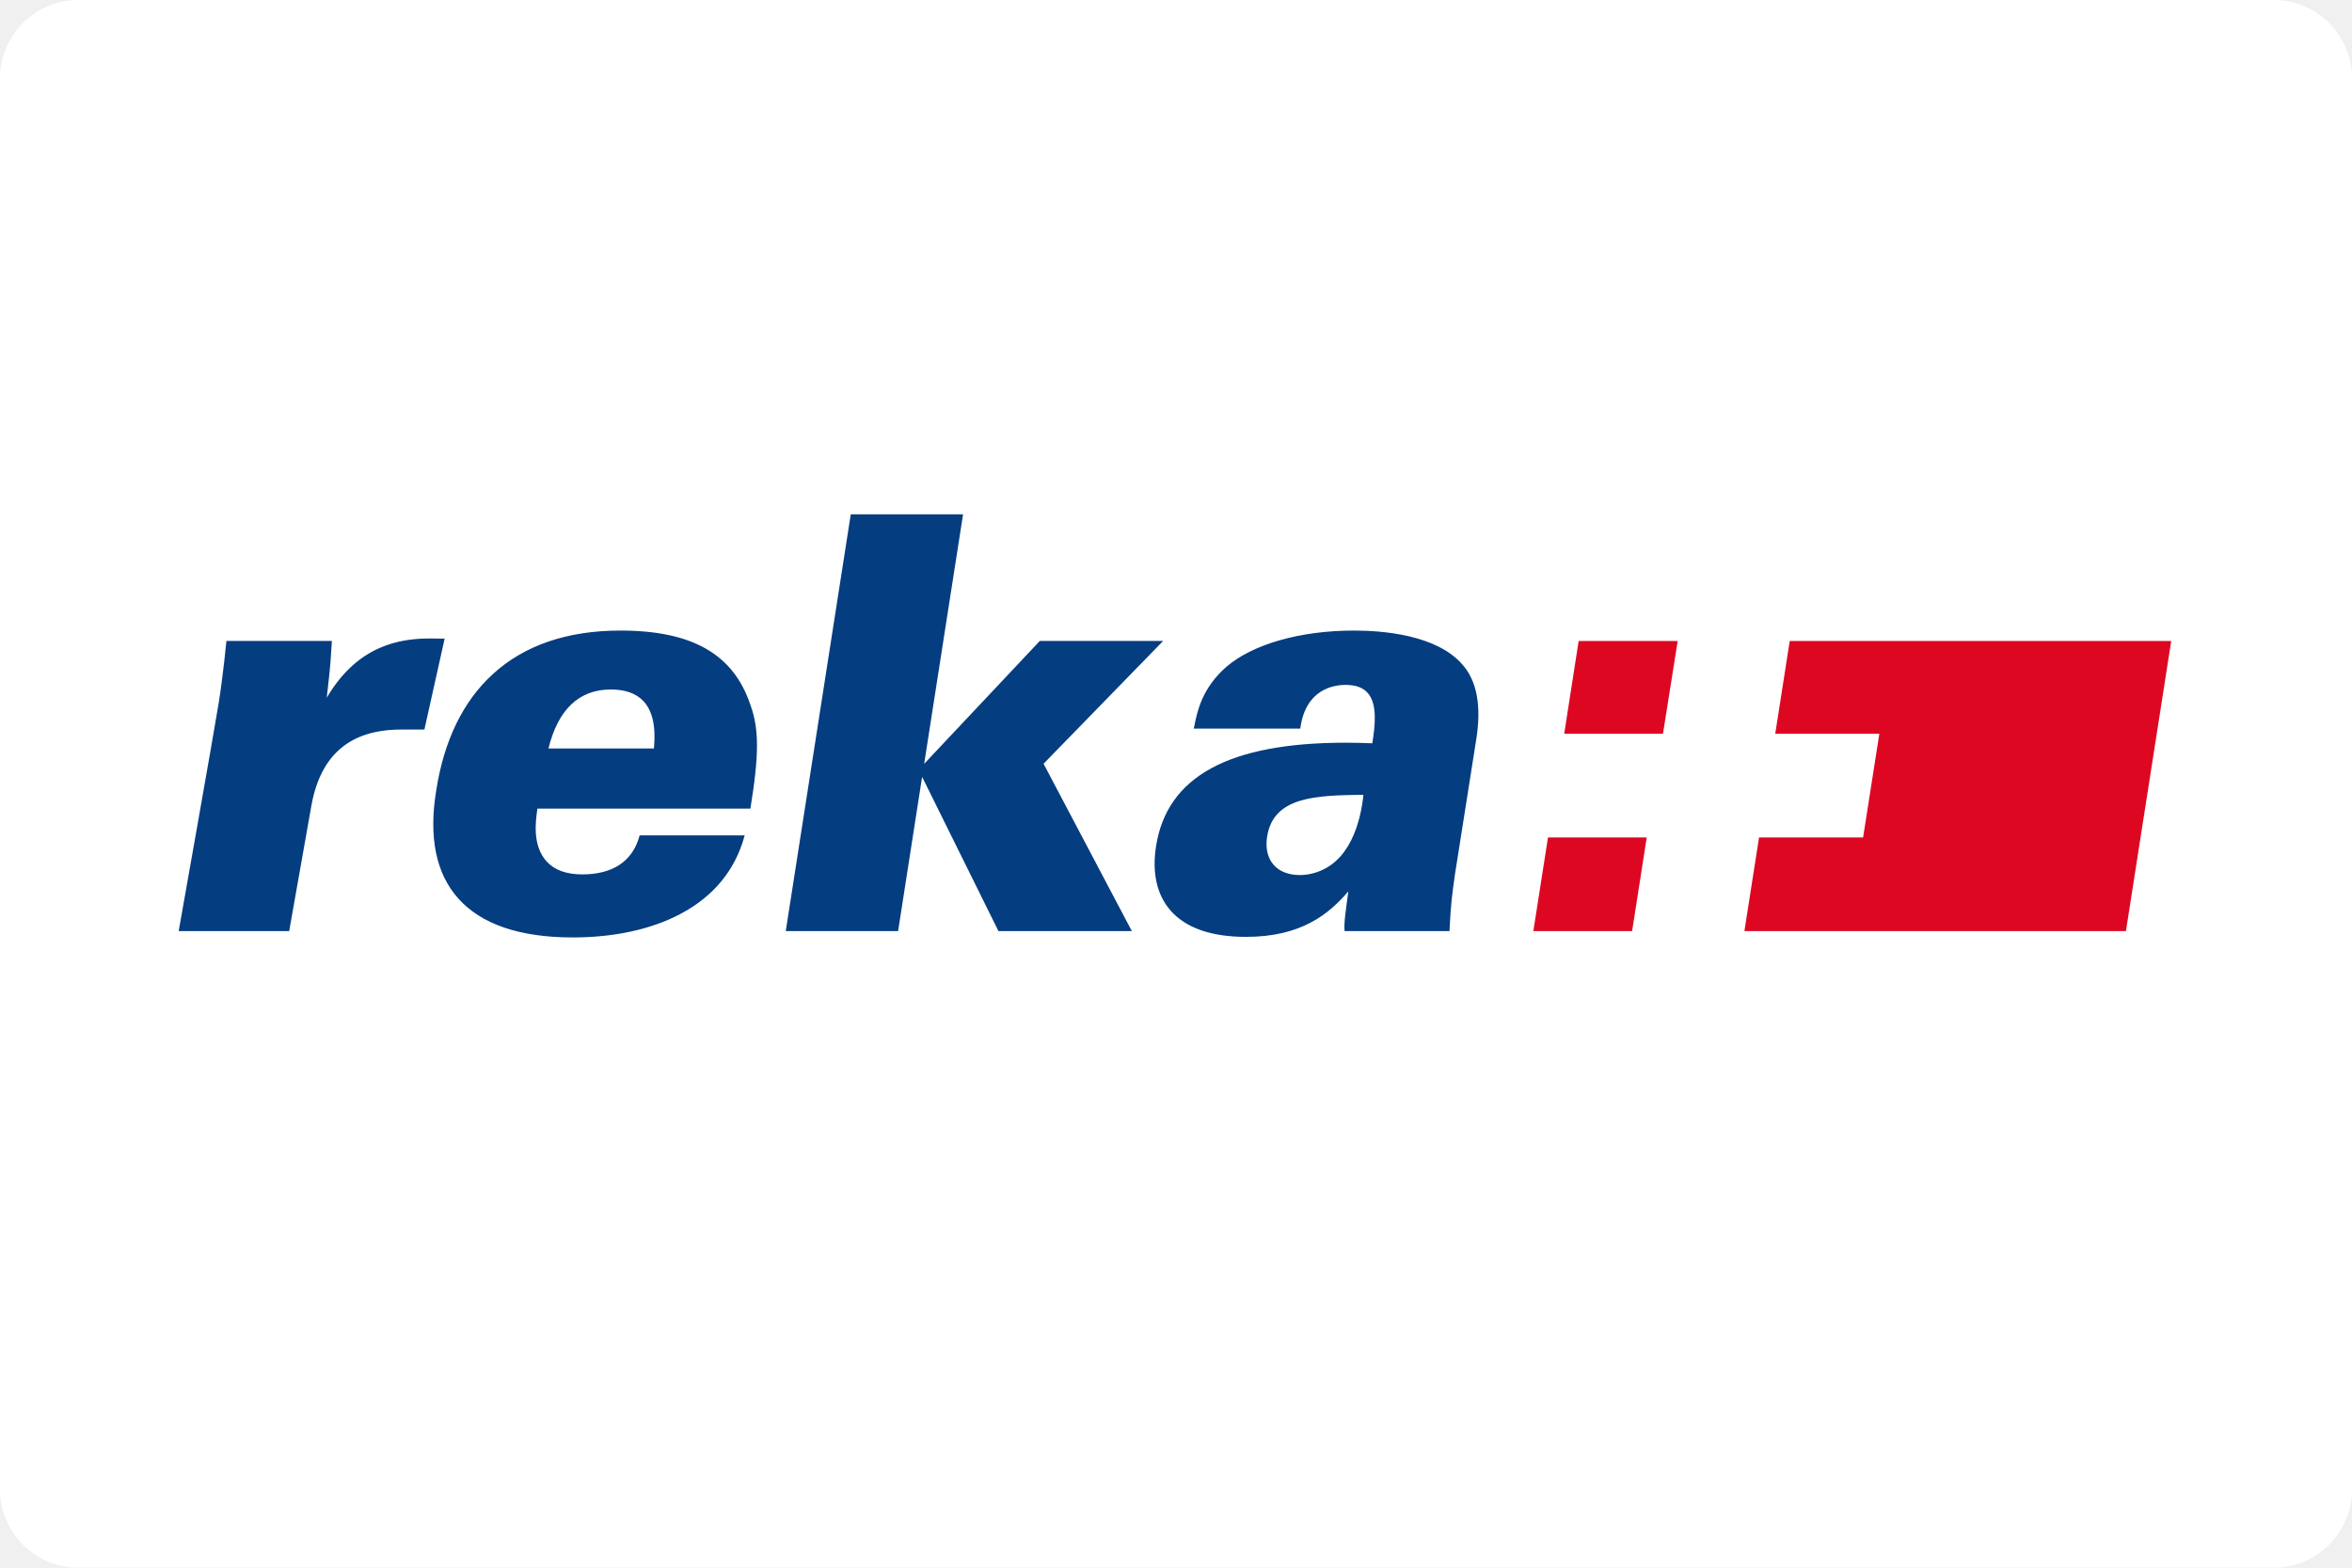
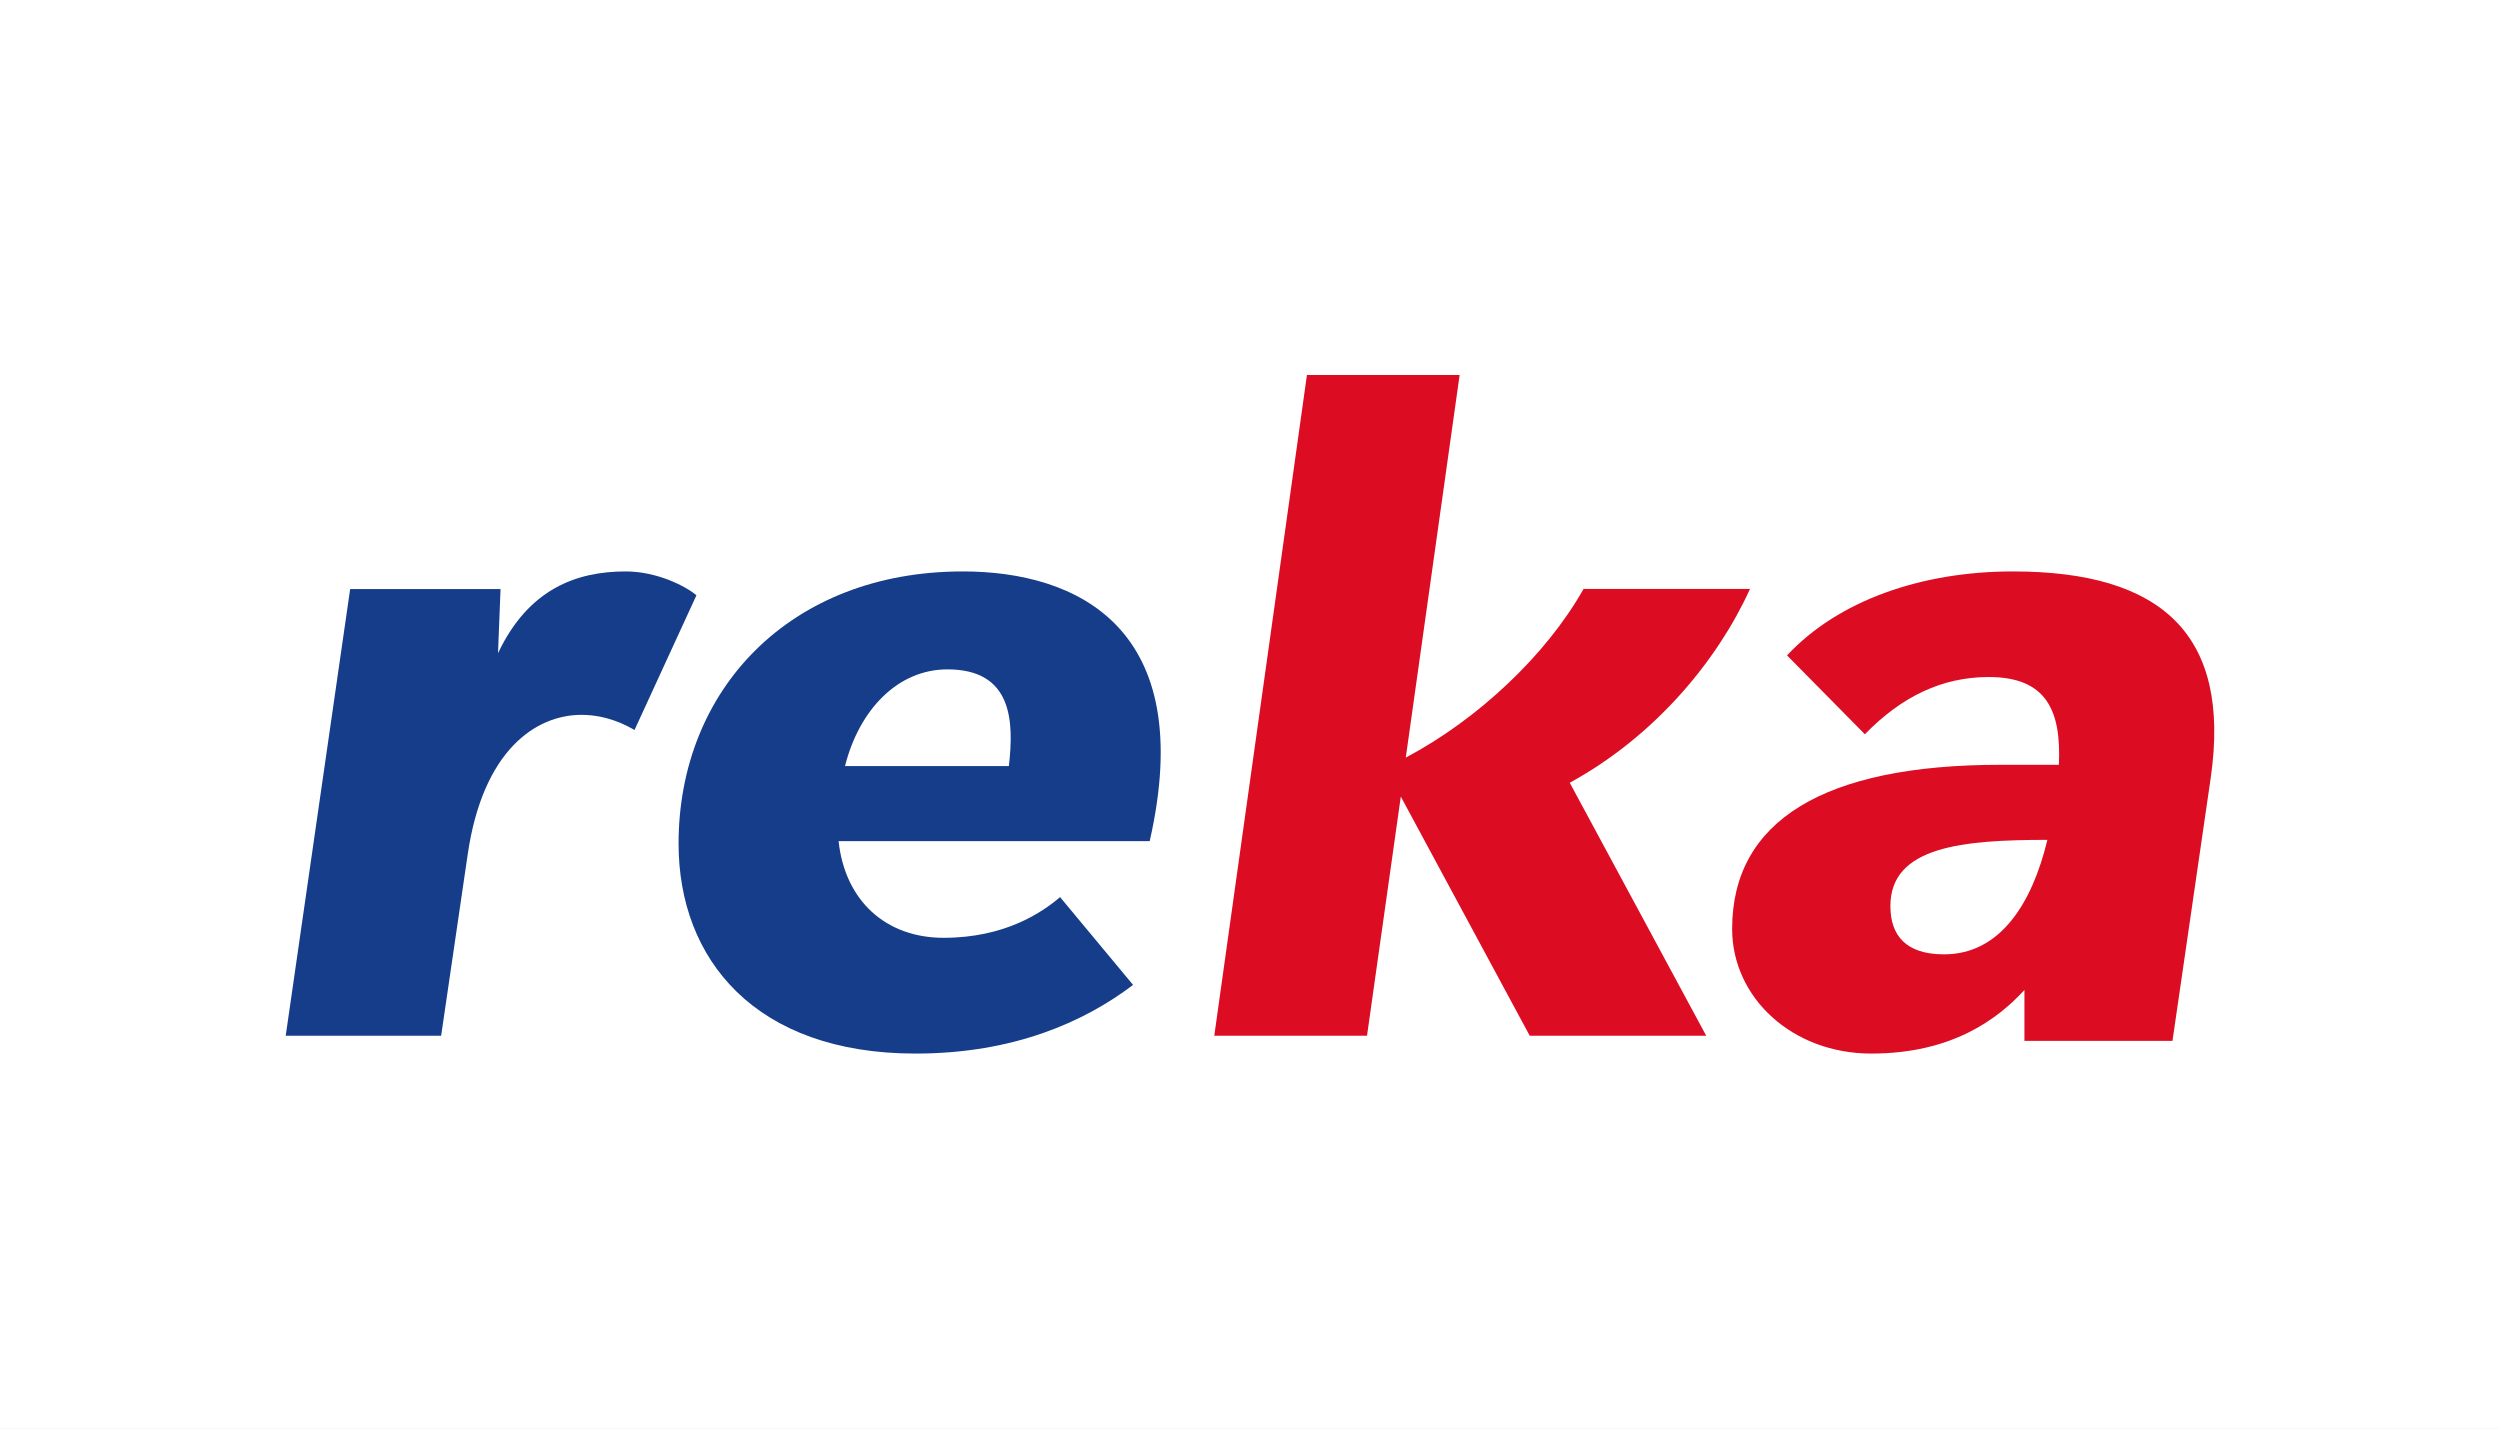
- <svg xmlns="http://www.w3.org/2000/svg" width="120px" height="80px" viewBox="0 0 120 80" version="1.1">
-   <defs />
-   <g id="assets-various" stroke="none" stroke-width="1" fill="none" fill-rule="evenodd">
-     <g id="Artboard-2" transform="translate(-36, -1286)">
-       <g id="reka" transform="translate(36, 1286)">
-         <rect id="Rectangle-11" fill="#FFFFFF" x="0" y="0" width="120" height="80" rx="4" />
-         <path d="M59.286,32.768 L59.346,32.706 L53.054,32.706 L47.151,38.979 L49.136,26.248 L43.406,26.248 L40.096,47.472 L40.09,47.515 L45.821,47.515 L47.047,39.644 L50.931,47.493 L50.941,47.515 L57.747,47.515 L53.243,38.974 L59.286,32.768 L59.286,32.768 Z M32.821,35.77 C32.45,35.382 31.894,35.185 31.166,35.185 C29.546,35.185 28.475,36.198 27.982,38.196 L33.364,38.196 C33.408,37.66 33.493,36.474 32.821,35.77 L32.821,35.77 Z M38.282,35.962 C38.732,37.181 38.734,38.512 38.29,41.233 L38.285,41.263 L27.418,41.263 L27.412,41.313 C27.332,41.905 27.144,43.143 27.895,43.967 C28.292,44.401 28.902,44.621 29.708,44.621 C31.201,44.621 32.265,44 32.628,42.654 L32.634,42.629 L37.995,42.629 L37.981,42.676 C37.501,44.419 36.394,45.758 34.691,46.652 C33.218,47.428 31.326,47.838 29.224,47.838 C26.518,47.838 24.55,47.166 23.372,45.84 C22.241,44.567 21.865,42.715 22.256,40.339 C22.652,37.79 23.623,35.793 25.141,34.403 C26.754,32.927 28.945,32.178 31.653,32.178 C35.312,32.178 37.419,33.381 38.282,35.962 L38.282,35.962 Z M69.562,40.559 C67.193,40.588 64.963,40.627 64.648,42.701 C64.556,43.275 64.674,43.785 64.981,44.133 C65.278,44.475 65.747,44.655 66.334,44.655 C66.689,44.655 67.913,44.554 68.721,43.261 C69.338,42.293 69.513,41.078 69.562,40.559 L69.562,40.559 Z M75.308,37.799 L74.225,44.669 C74.081,45.715 74.024,46.079 73.955,47.48 L73.955,47.515 L68.6,47.515 L68.598,47.479 C68.569,46.998 68.674,46.414 68.793,45.485 C67.797,46.651 66.386,47.809 63.574,47.809 C61.802,47.809 60.506,47.357 59.722,46.465 C59.025,45.671 58.769,44.537 58.982,43.186 C59.535,39.63 62.697,37.901 68.648,37.901 C69.086,37.901 69.546,37.911 70.015,37.931 C70.173,36.968 70.266,35.918 69.788,35.369 C69.543,35.087 69.17,34.951 68.648,34.951 C68.046,34.951 66.616,35.164 66.345,37.152 L66.34,37.182 L60.907,37.182 L60.94,37.025 C61.082,36.315 61.321,35.127 62.561,34.036 C63.907,32.872 66.345,32.178 69.08,32.178 C70.578,32.178 73.285,32.4 74.596,33.894 C75.36,34.735 75.599,36.048 75.308,37.799 L75.308,37.799 Z M22.686,32.59 L21.653,37.23 L20.463,37.23 C17.916,37.23 16.376,38.465 15.893,41.076 L14.754,47.515 L9.116,47.515 L9.124,47.472 C9.124,47.472 10.932,37.288 11.158,35.876 C11.383,34.464 11.553,32.706 11.553,32.706 L16.933,32.706 C16.933,32.706 16.905,33.176 16.863,33.764 C16.822,34.33 16.669,35.61 16.669,35.61 C18.257,32.9 20.437,32.582 21.95,32.582 C22.113,32.582 22.264,32.585 22.399,32.588 L22.686,32.59 L22.686,32.59 Z" id="Fill-1" fill="#043D80" />
-         <path d="M79.807,37.442 L84.846,37.442 L85.596,32.711 L80.543,32.711 L79.807,37.442" id="Fill-2" fill="#DE0722" />
-         <path d="M110.777,32.711 L91.312,32.711 L90.574,37.442 L95.885,37.442 L95.056,42.735 L89.747,42.735 L89,47.514 L108.466,47.514 L110.777,32.711" id="Fill-3" fill="#DE0722" />
-         <path d="M78.232,47.514 L83.271,47.514 L84.017,42.735 L78.979,42.735 L78.232,47.514" id="Fill-4" fill="#DE0722" />
-       </g>
+ <svg xmlns="http://www.w3.org/2000/svg" width="140px" height="80px" viewBox="0 0 140 80" version="1.1" style="background: #FFFFFF;">
+   <g id="im/logo-pay/reka" stroke="none" stroke-width="1" fill="none" fill-rule="evenodd">
+     <rect fill="#FFFFFF" x="0" y="0" width="140" height="80" />
+     <g id="Group-9" transform="translate(16, 21)">
+       <path d="M19.037,11 C16.277,11 13.588,11.986 11.889,15.58 L12.03,11.986 L3.609,11.986 L0,37 L8.704,37 L10.19,26.855 C11.04,21.006 14.012,19.032 16.56,19.032 C17.975,19.032 19.037,19.596 19.533,19.879 L23,12.338 C22.434,11.845 20.807,11 19.037,11" id="Fill-1" fill="#153D8A" />
+       <path d="M69.664,37 L79.547,37 L71.906,22.834 C76.674,20.226 80.177,15.997 82,11.98 L72.679,11.98 C70.575,15.716 66.719,19.311 62.724,21.425 L65.739,0 L57.188,0 L52,37 L60.553,37 L62.445,23.609 L69.664,37 Z" id="Fill-3" fill="#DC0C23" />
+       <path d="M37.916,11 C28.237,11 22,17.625 22,26.245 C22,32.728 26.301,38 35.263,38 C40.783,38 44.726,36.22 47.452,34.155 L43.364,29.238 C42.361,30.093 40.283,31.517 36.84,31.517 C33.614,31.517 31.32,29.451 30.961,26.103 L48.383,26.103 C51.108,14.135 44.297,11 37.916,11 M40.497,21.901 L31.32,21.901 C32.109,18.766 34.259,16.485 37.056,16.485 C40.712,16.485 40.783,19.407 40.497,21.901" id="Fill-5" fill="#153D8A" />
+       <path d="M96.724,11 C91.578,11 86.932,12.638 84.074,15.702 L88.433,20.119 C90.505,17.982 92.793,16.913 95.366,16.913 C98.583,16.913 99.44,18.766 99.297,21.829 L96.01,21.829 C86.146,21.829 81,24.963 81,31.019 C81,34.867 84.359,38 88.791,38 C93.294,38 95.867,36.078 97.368,34.439 L97.368,37.288 L105.659,37.288 L107.803,22.542 C108.947,14.561 105.087,11 96.724,11 M92.865,32.444 C90.721,32.444 89.862,31.375 89.862,29.737 C89.862,26.389 93.937,26.032 98.654,26.032 C97.797,29.595 96.01,32.444 92.865,32.444" id="Fill-7" fill="#DC0C23" />
    </g>
  </g>
</svg>
